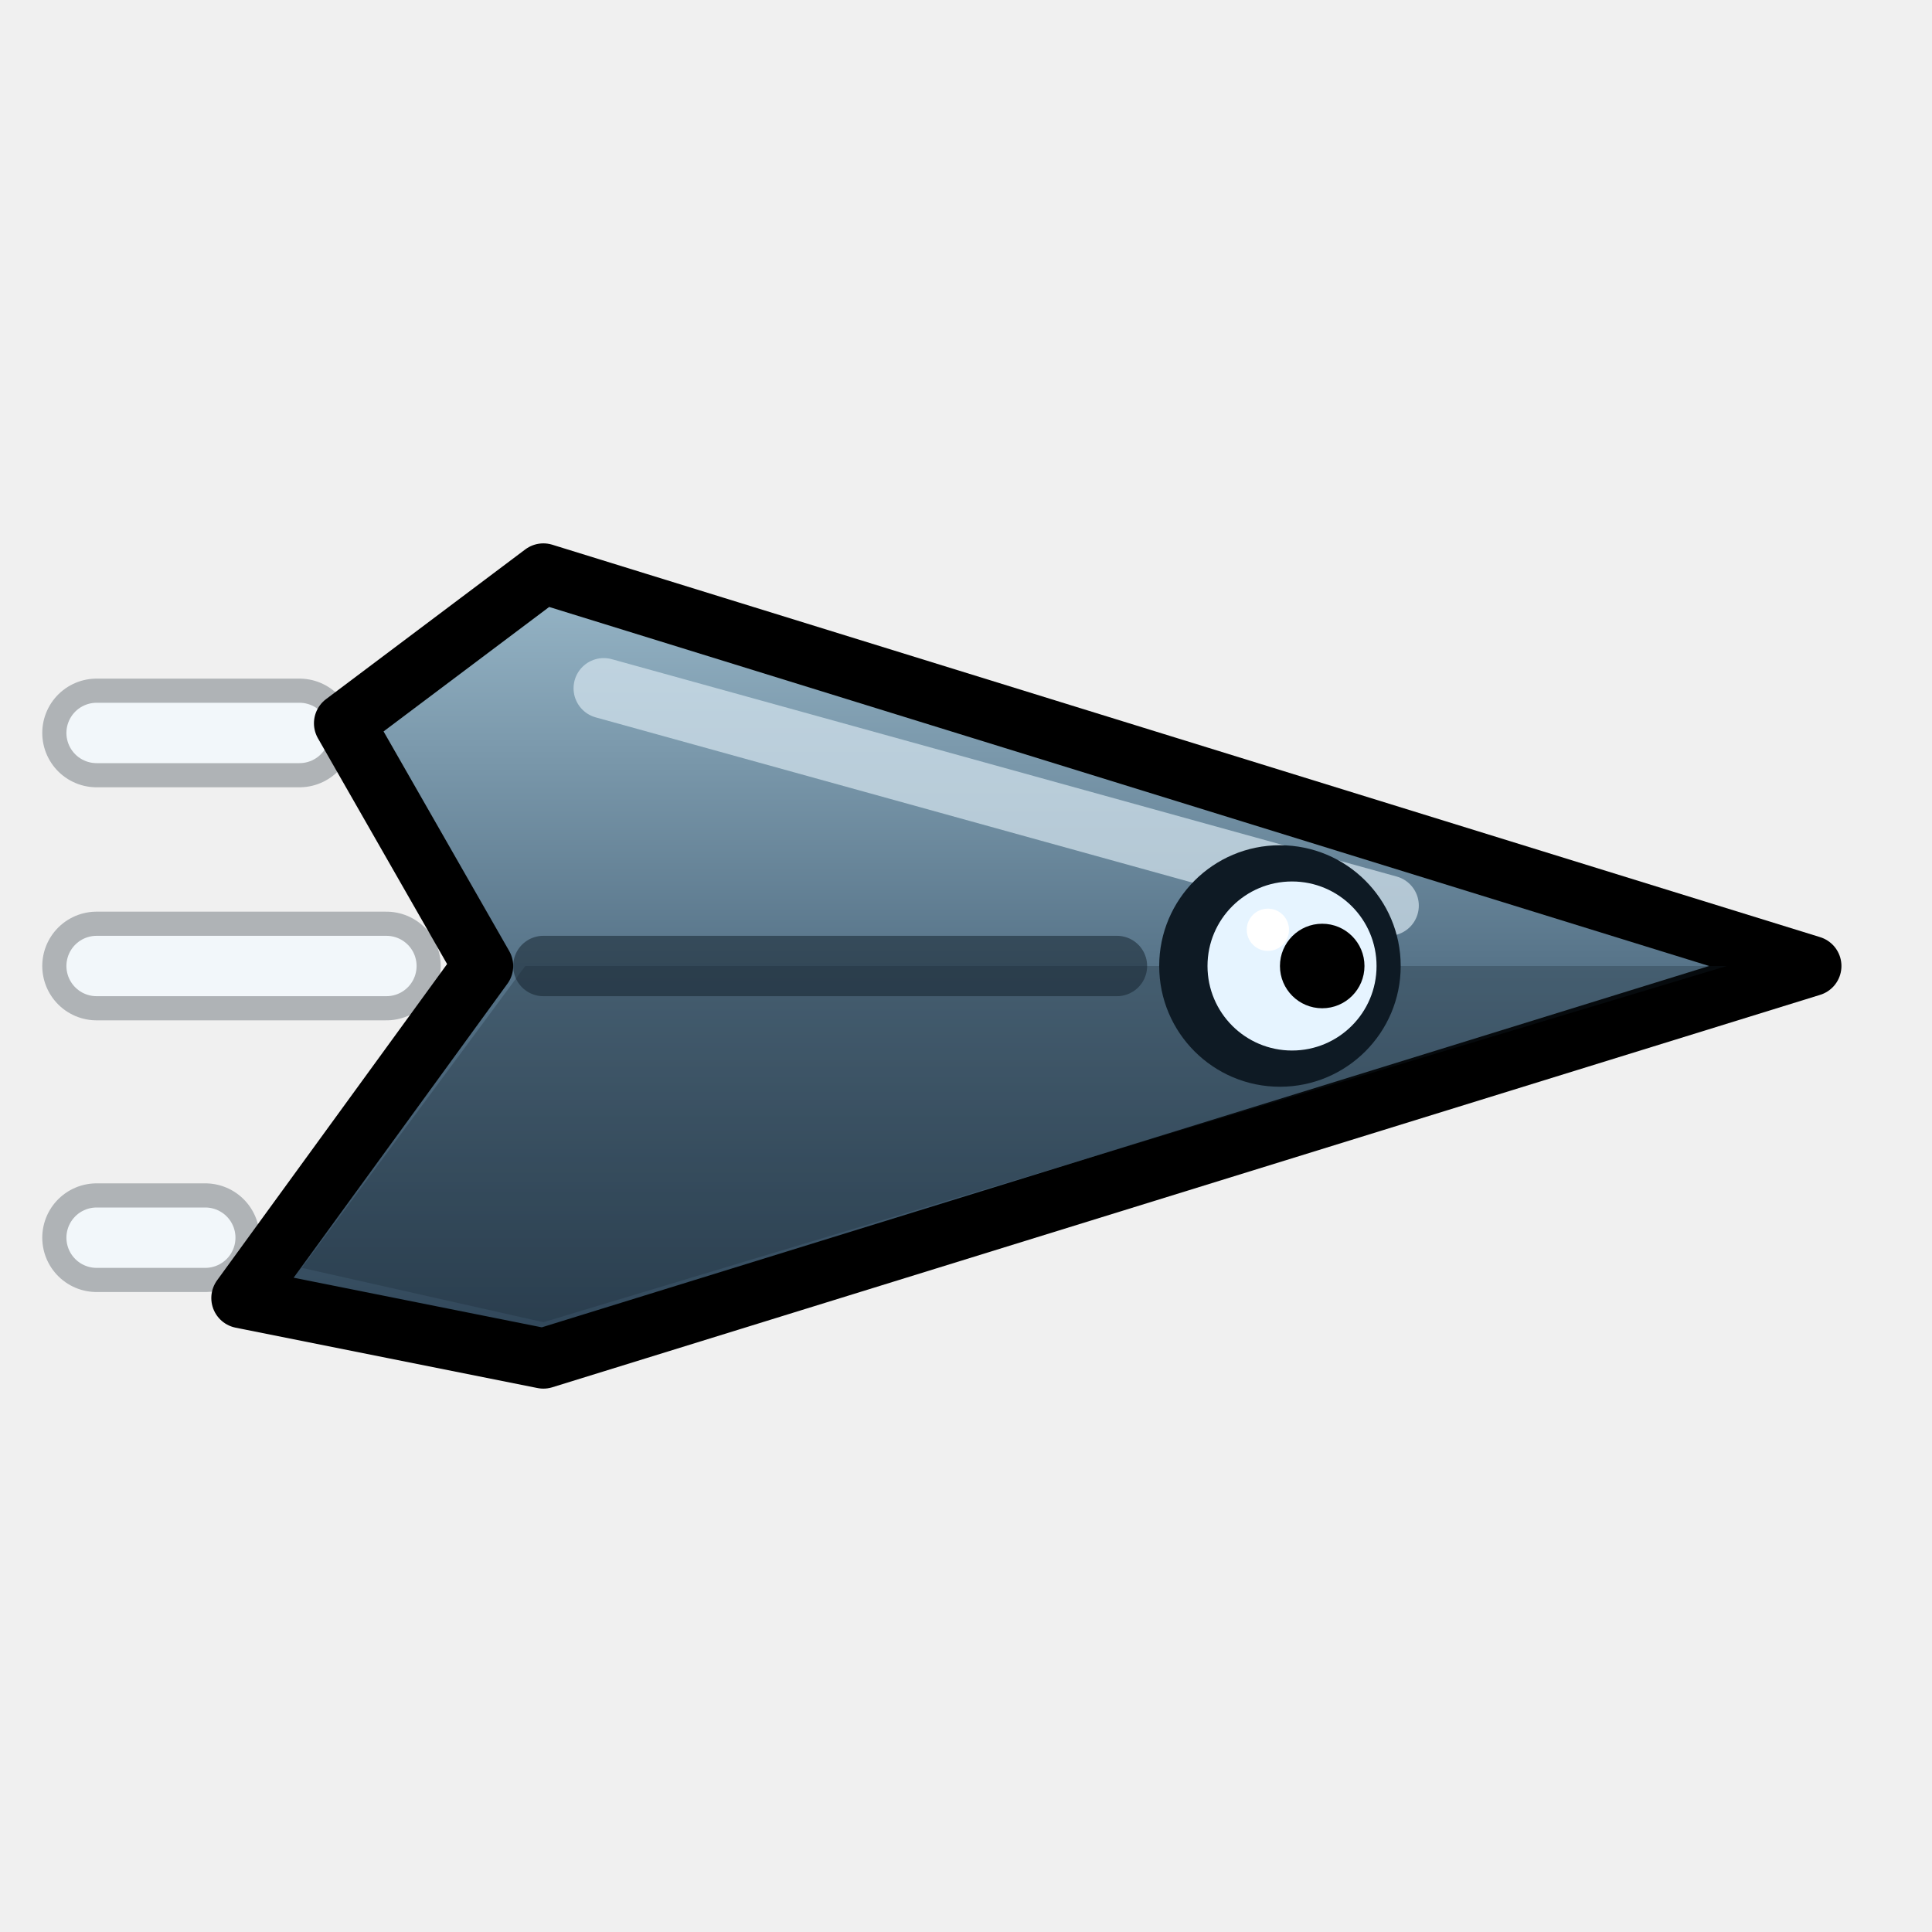
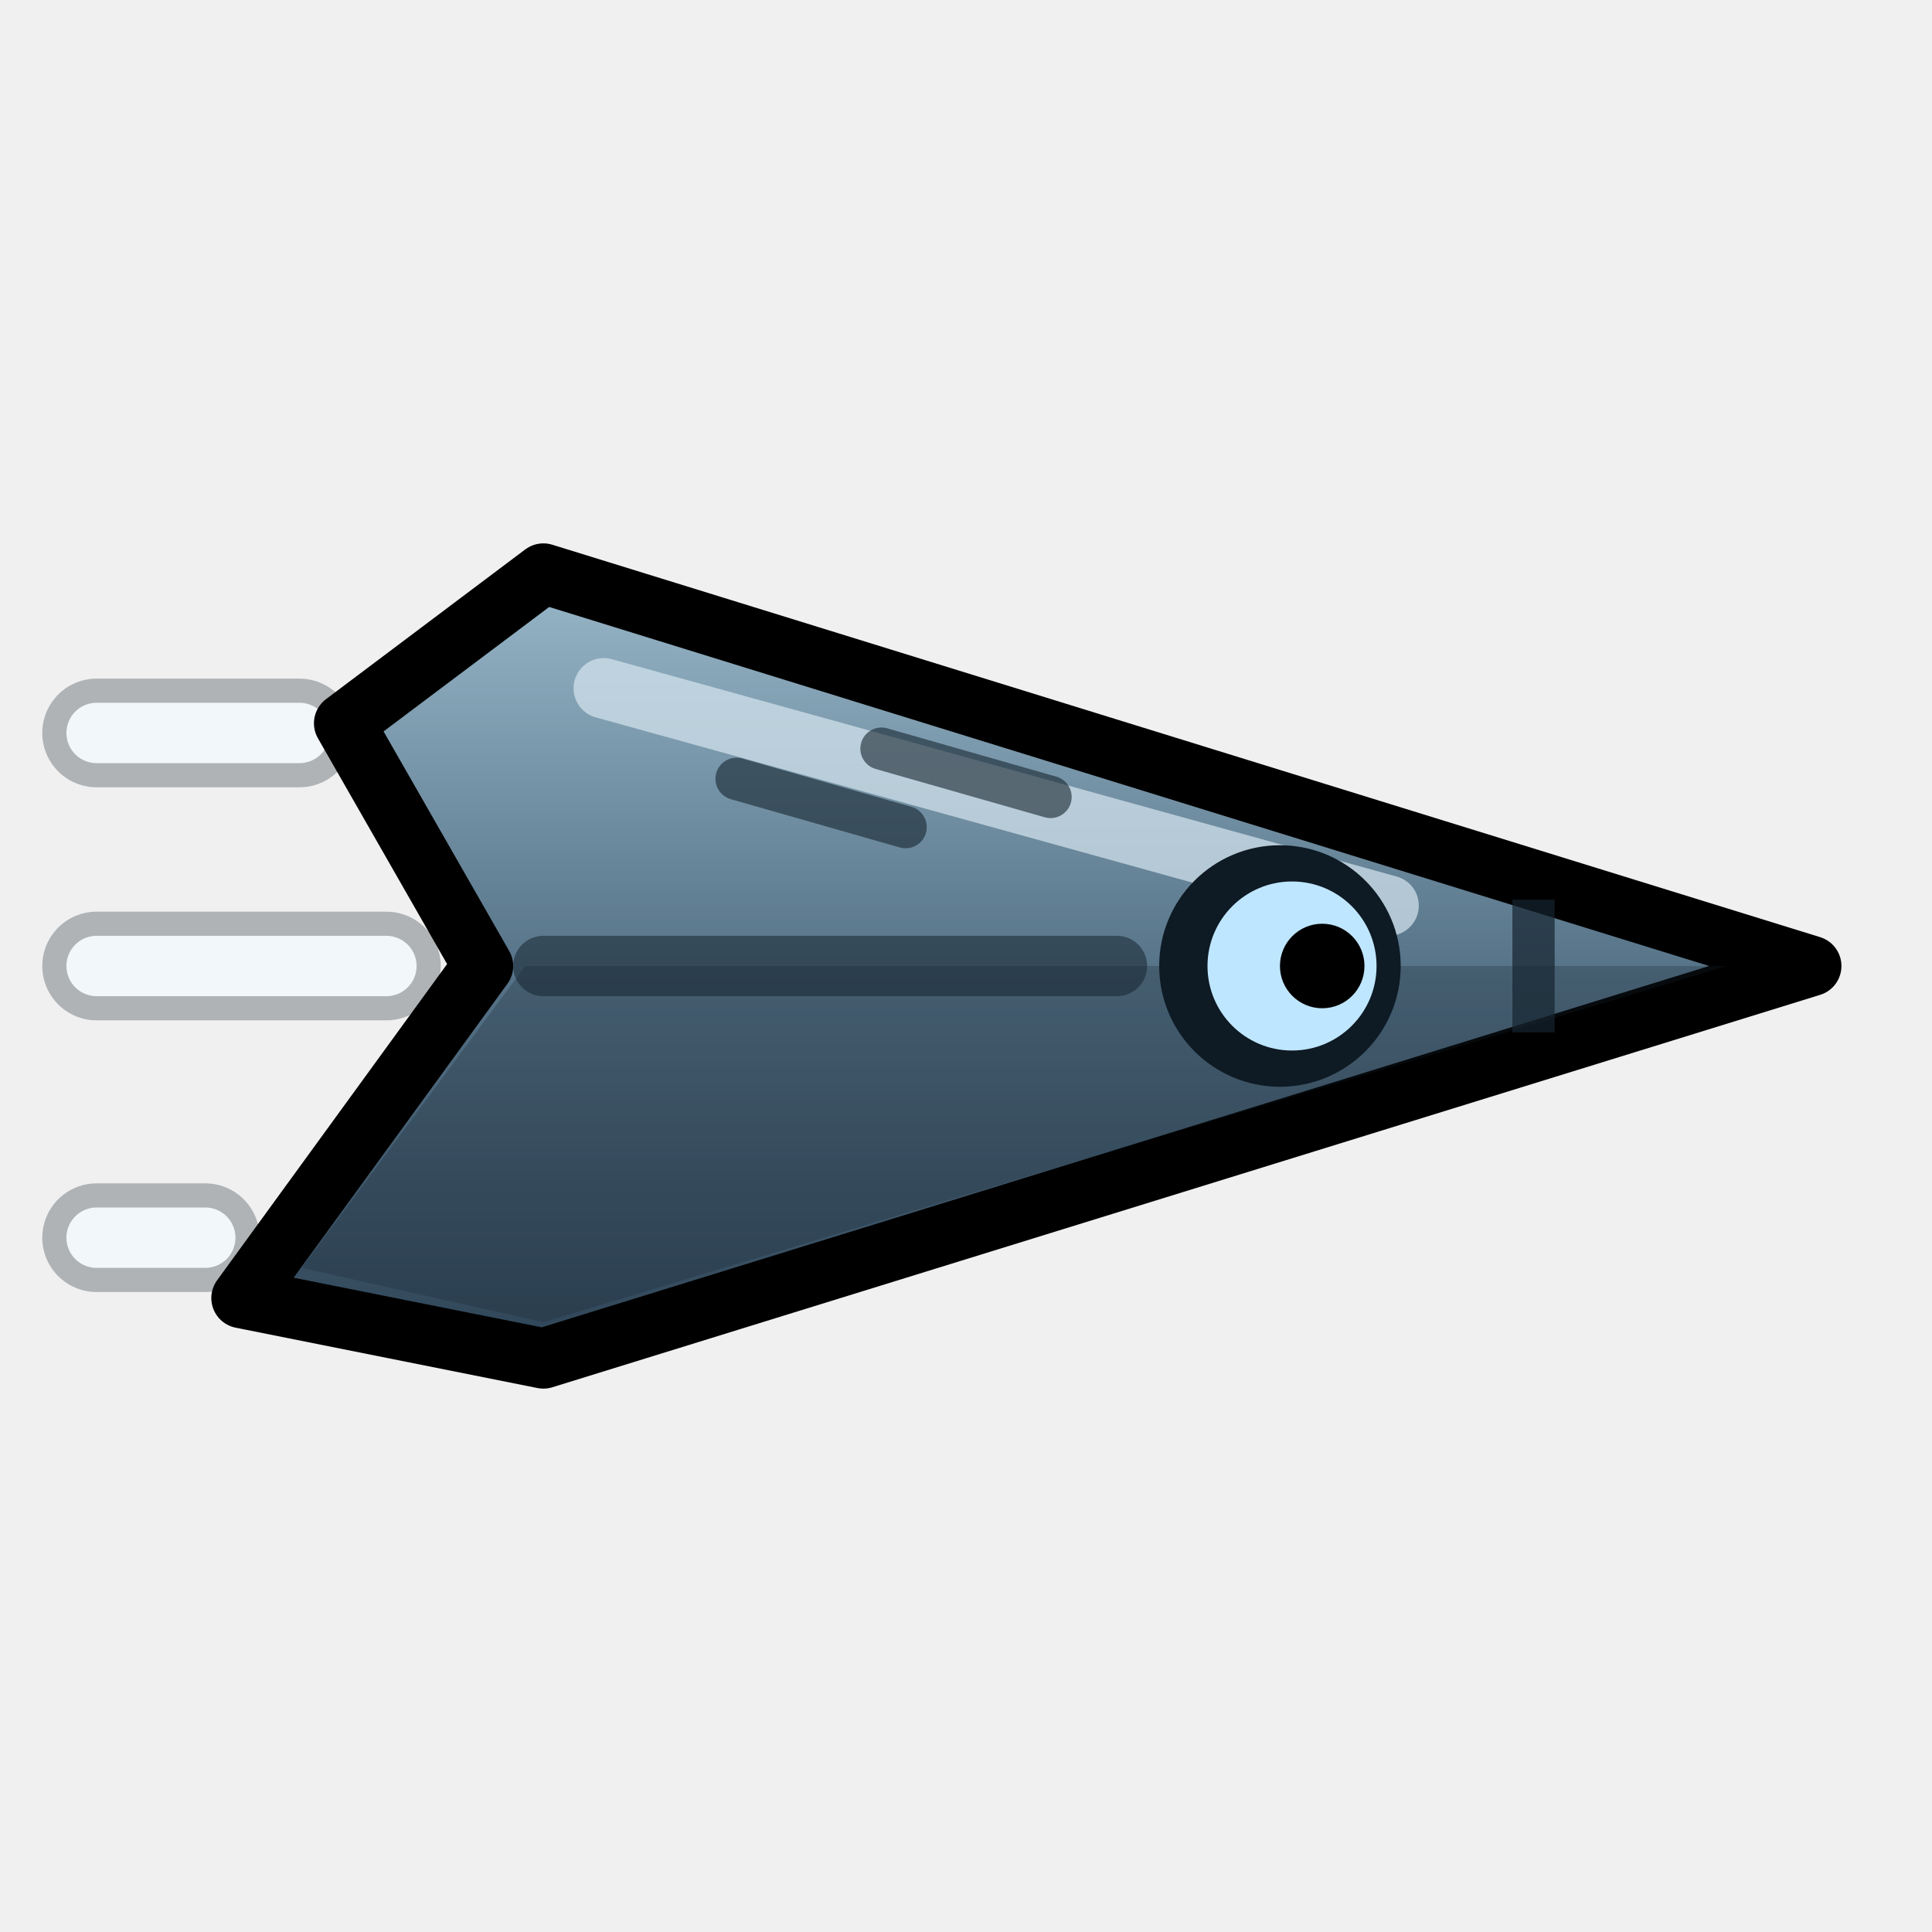
<svg xmlns="http://www.w3.org/2000/svg" viewBox="0 0 32 32">
  <defs>
    <linearGradient id="body" x1="0" y1="9" x2="0" y2="23" gradientUnits="userSpaceOnUse">
      <stop offset="0" stop-color="#9dbccd" />
      <stop offset="0.5" stop-color="#577489" />
      <stop offset="1" stop-color="#2b4052" />
    </linearGradient>
  </defs>
  <g stroke="#16242f" stroke-width="1.8" stroke-linecap="round" opacity="0.3">
    <line x1="4.96" y1="12.14" x2="1.6" y2="12.14" />
    <line x1="6.4" y1="16" x2="1.6" y2="16" />
    <line x1="3.4" y1="20.5" x2="1.6" y2="20.5" />
  </g>
  <g stroke="#f2f7fa" stroke-width="1" stroke-linecap="round">
    <line x1="4.96" y1="12.14" x2="1.6" y2="12.14" />
    <line x1="6.4" y1="16" x2="1.6" y2="16" />
    <line x1="3.4" y1="20.5" x2="1.6" y2="20.5" />
  </g>
  <path d="M30 16 L9 9.5 L5.7 11.98 L8 16 L4 21.5 L9 22.5 Z" fill="url(#body)" stroke="#000000" stroke-width="1" stroke-linejoin="round" />
  <polygon points="28.6,16 8.7,16 5,21 9,21.9" fill="#16242f" opacity="0.28" />
  <line x1="9" y1="16" x2="18.5" y2="16" stroke="#16242f" stroke-width="1" opacity="0.55" stroke-linecap="round" />
  <line x1="10" y1="11.4" x2="23" y2="15" stroke="#d6e6ef" stroke-width="1" opacity="0.7" stroke-linecap="round" />
+   <line x1="25.4" y1="14.9" x2="25.4" y2="17.1" stroke="#16242f" stroke-width="0.7" opacity="0.7" />
+   <path d="M12.2 12.9 L15 13.7 M14.6 12.4 L17.4 13.2" fill="none" stroke="#16242f" stroke-width="0.7" stroke-linecap="round" opacity="0.6" />
  <circle cx="21.2" cy="16" r="2" fill="#0e1a24" />
-   <circle cx="21.4" cy="16" r="1.4" fill="#e6f4ff" />
+   <circle cx="21.4" cy="16" r="1.4" fill="#bfe6ff" />
  <circle cx="21.9" cy="16" r="0.7" fill="#000000" />
-   <circle cx="21" cy="15.4" r="0.35" fill="#ffffff" />
</svg>
